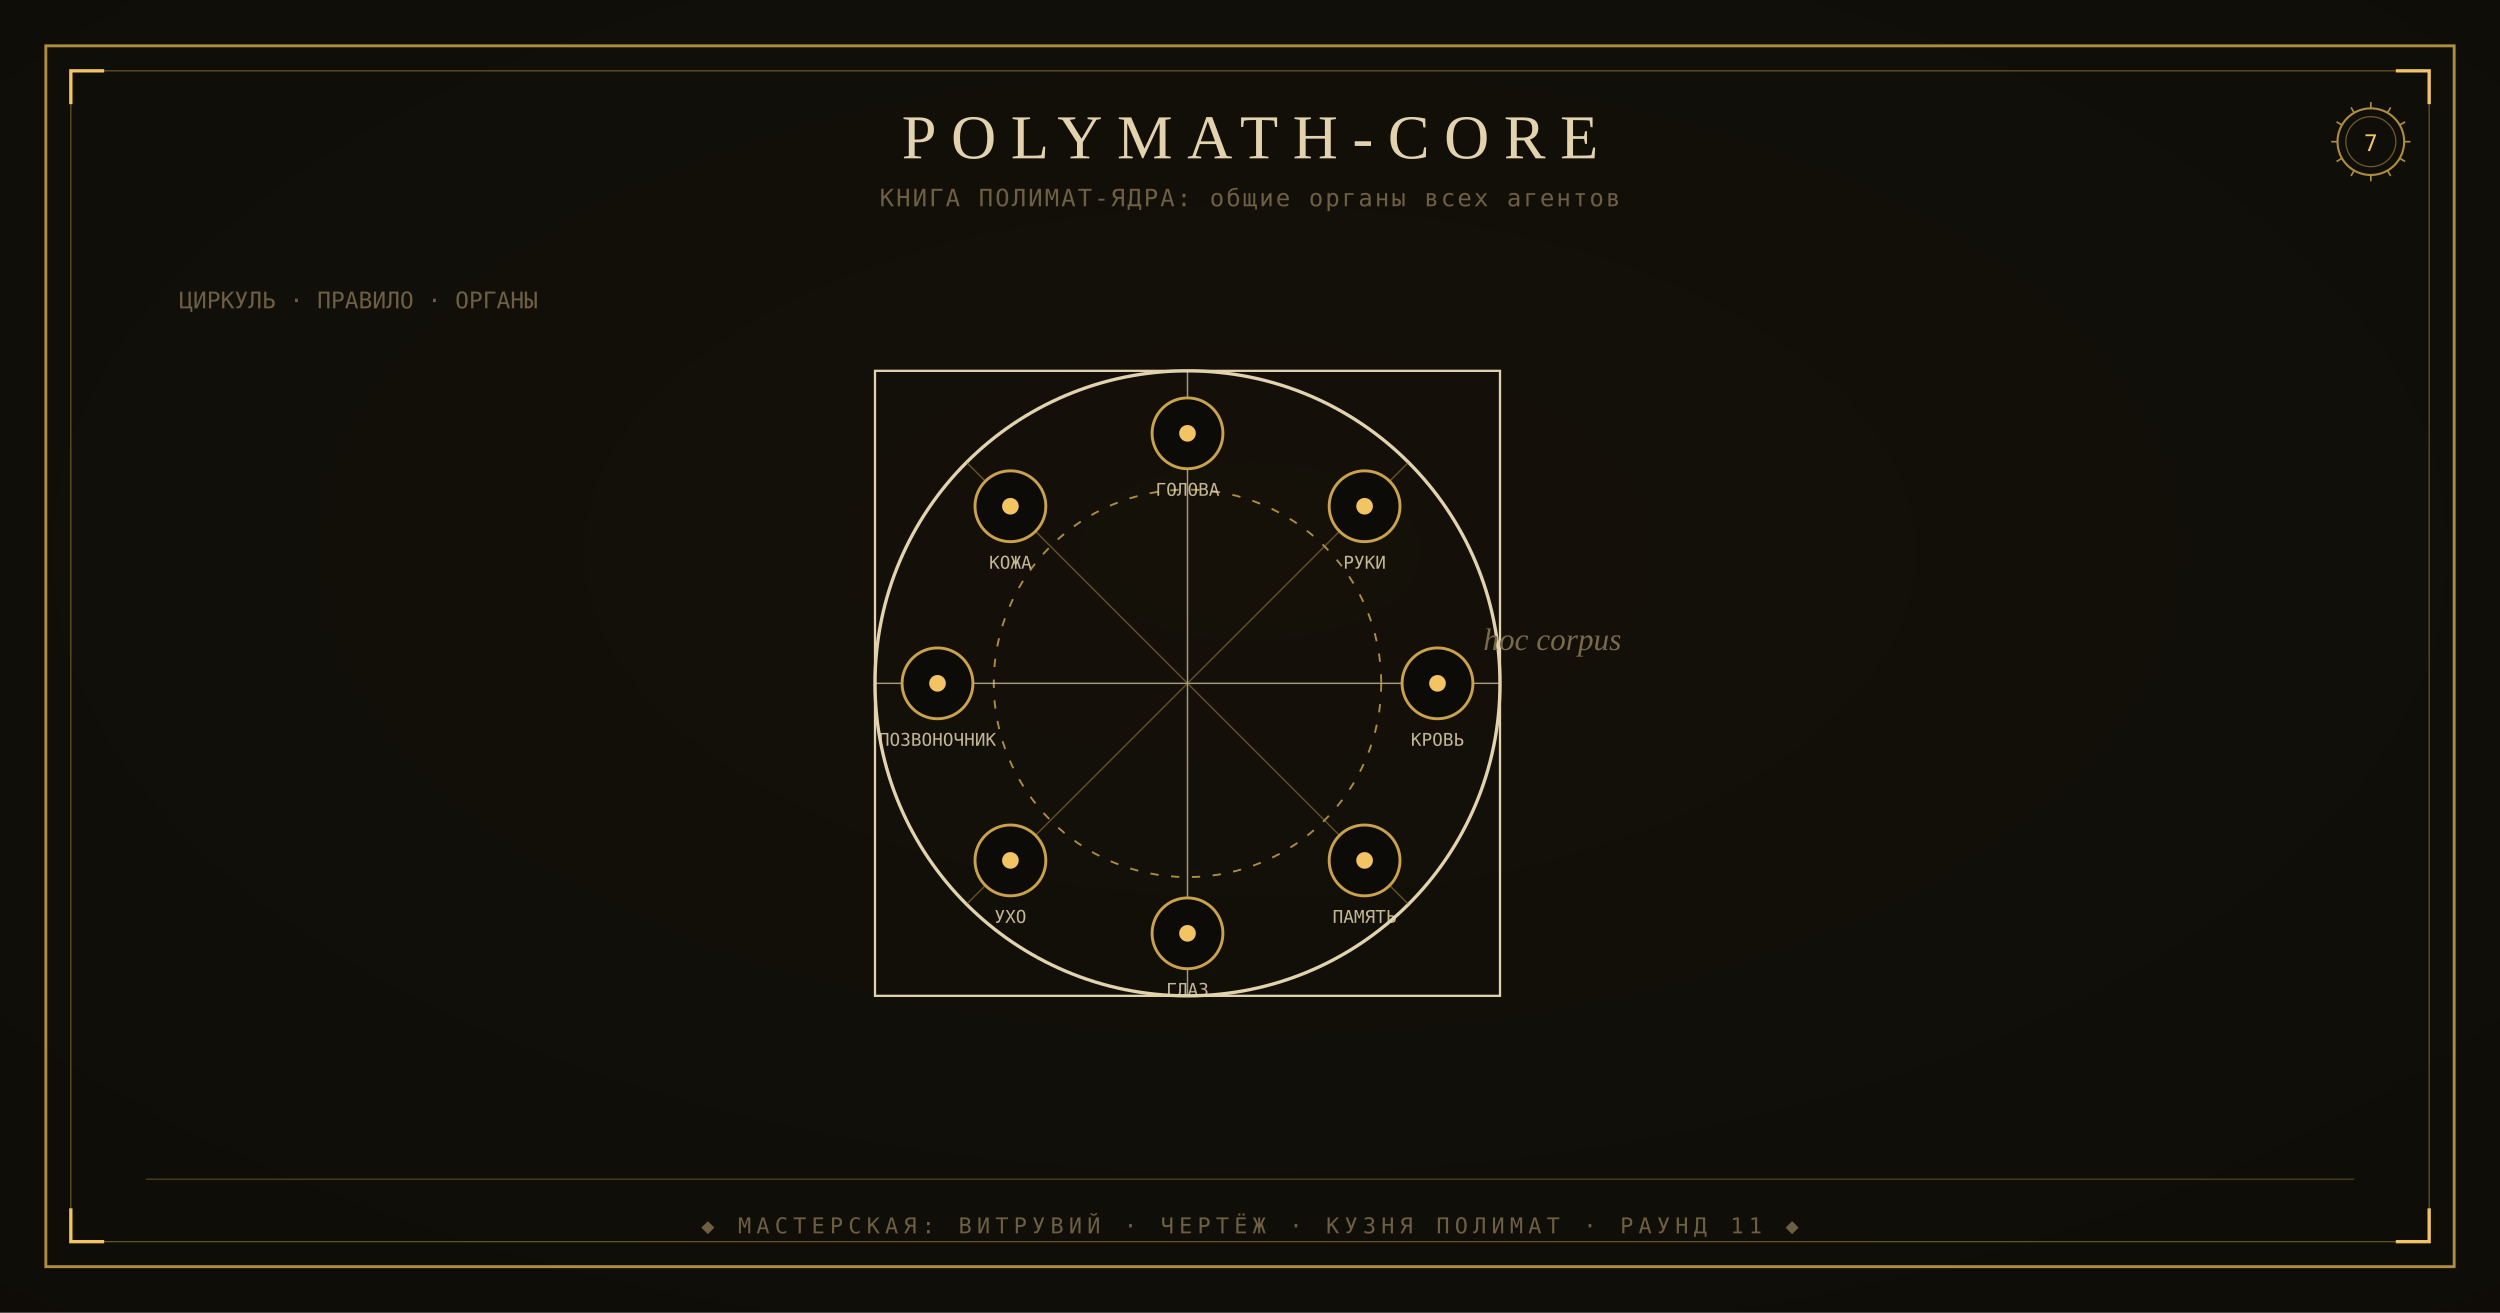
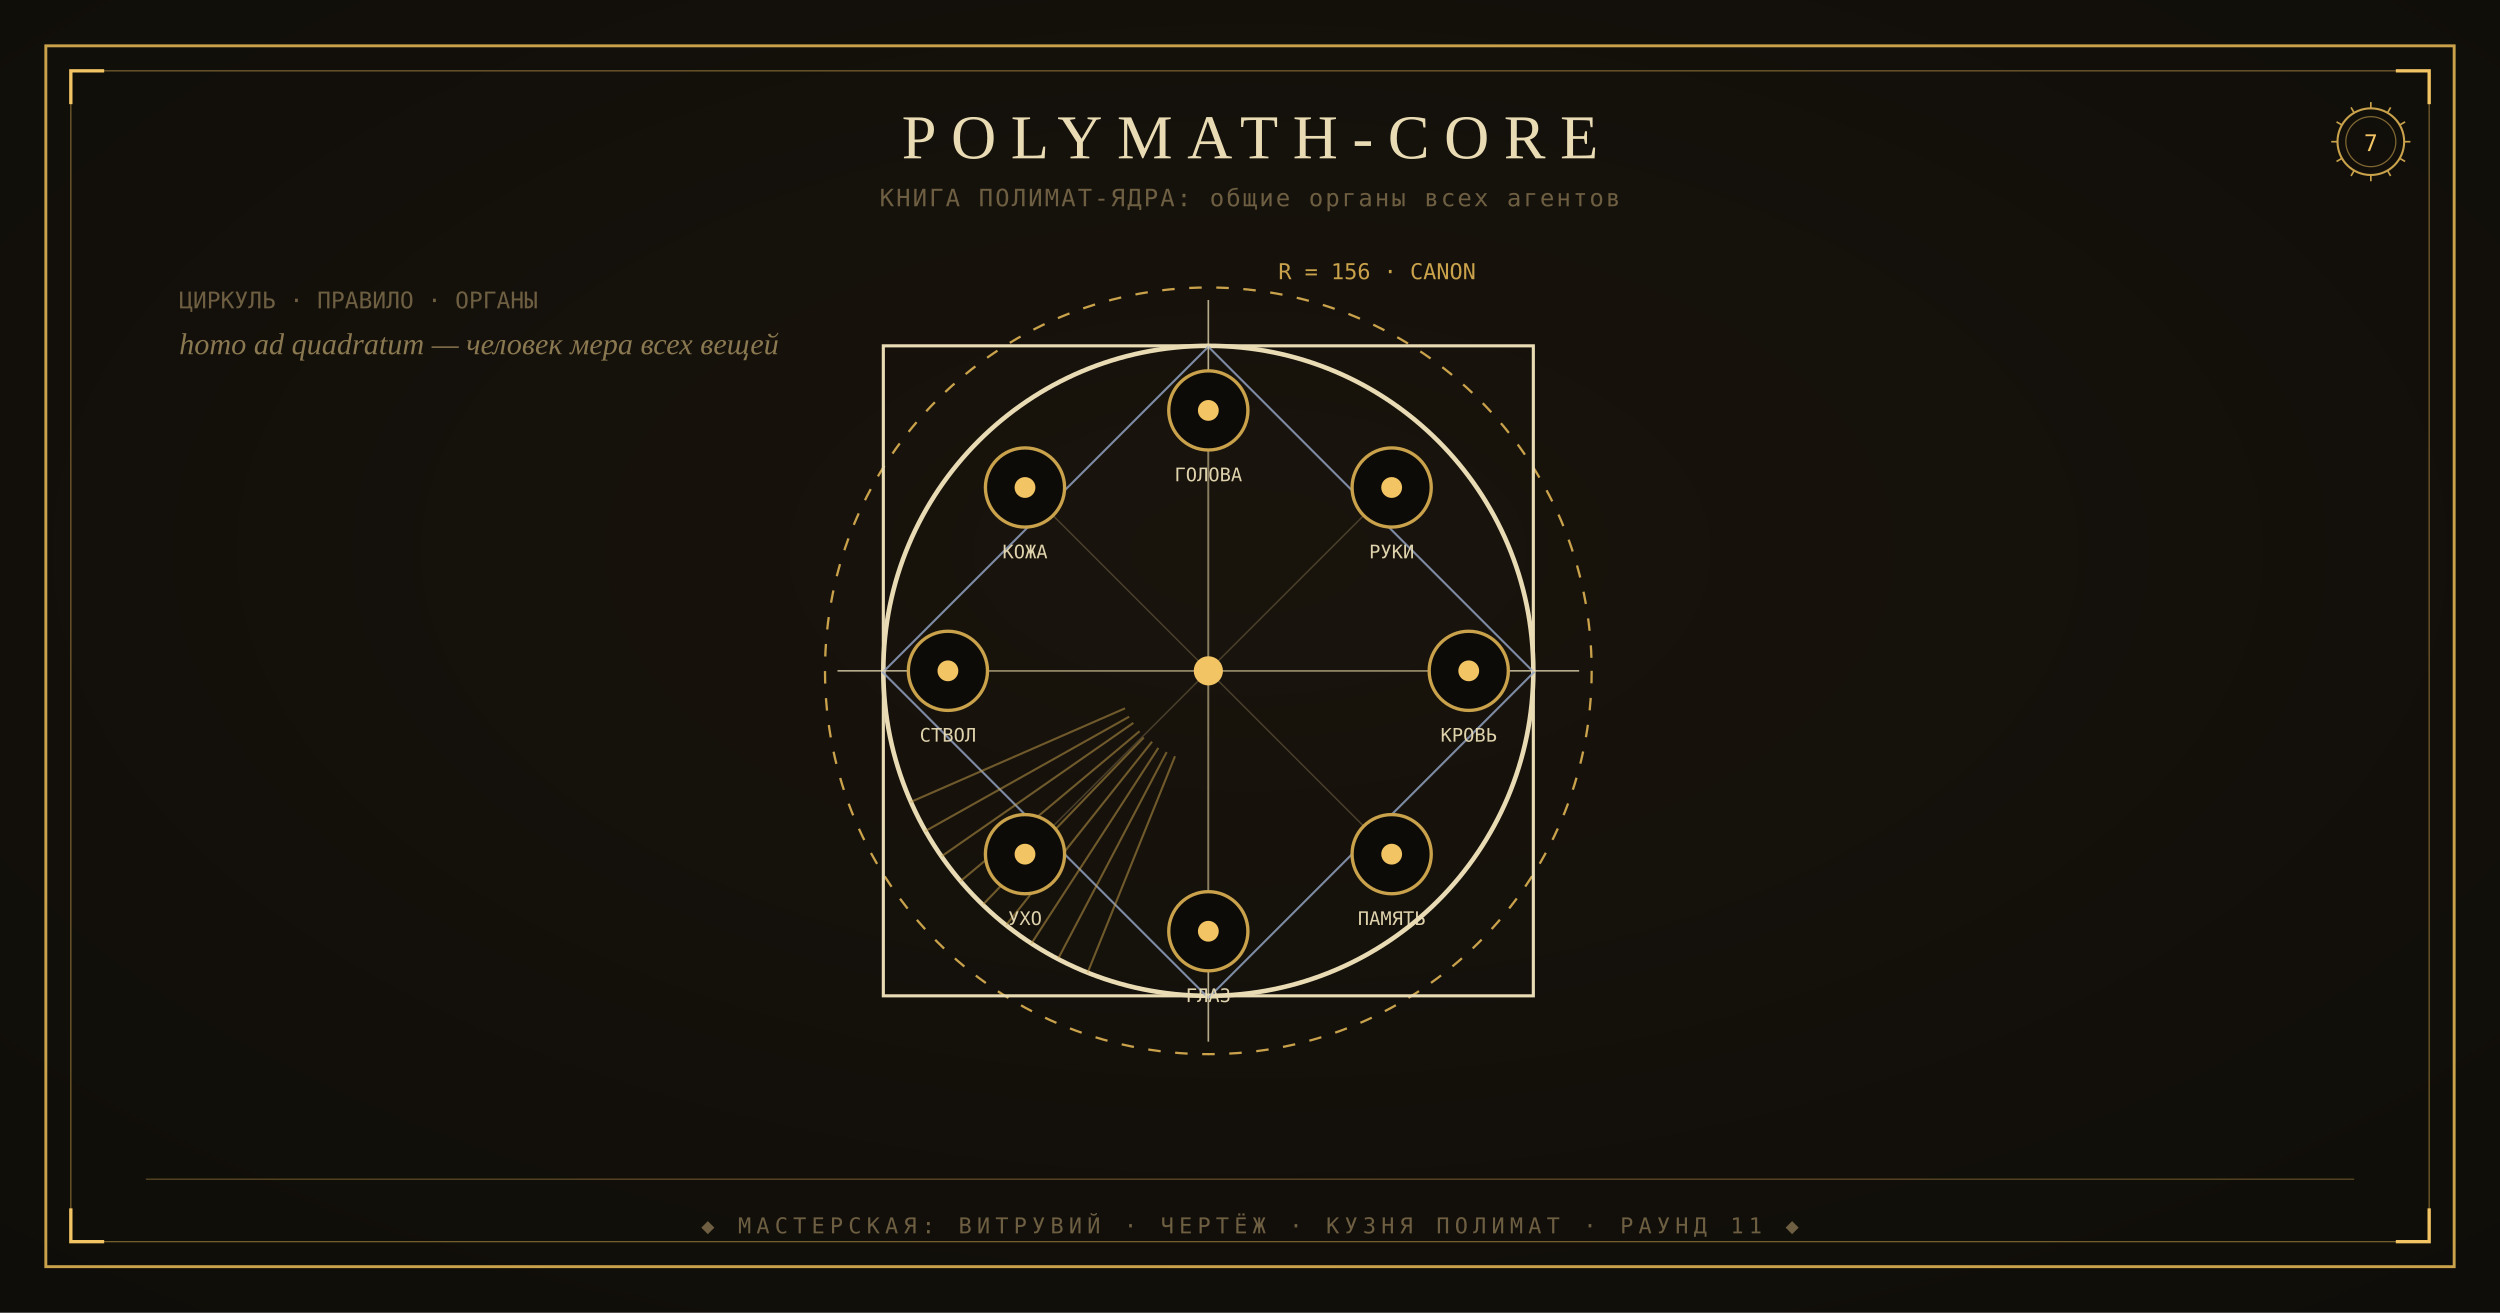
<svg xmlns="http://www.w3.org/2000/svg" viewBox="0 0 1200 630" width="1200" height="630">
  <rect width="1200" height="630" fill="#0D0B08" />
  <radialGradient id="vig7" cx="0.5" cy="0.42" r="0.95">
-     <stop offset="0" stop-color="#161209" />
+     <stop offset="0" stop-color="#1A150C" />
    <stop offset="1" stop-color="#0D0B08" />
  </radialGradient>
  <rect width="1200" height="630" fill="url(#vig7)" opacity="0.9" />
-   <rect x="22" y="22" width="1156" height="586" fill="none" stroke="#B08D3E" stroke-width="1.4" />
-   <rect x="34" y="34" width="1132" height="562" fill="none" stroke="#B08D3E" stroke-width="0.6" opacity="0.55" />
+   <rect x="22" y="22" width="1156" height="586" fill="none" stroke="#C9A24B" stroke-width="1.4" />
+   <rect x="34" y="34" width="1132" height="562" fill="none" stroke="#C9A24B" stroke-width="0.6" opacity="0.55" />
  <path d="M 34 50 L 34 34 L 50 34" fill="none" stroke="#F2C464" stroke-width="1.6" />
  <path d="M 1166 50 L 1166 34 L 1150 34" fill="none" stroke="#F2C464" stroke-width="1.6" />
  <path d="M 34 580 L 34 596 L 50 596" fill="none" stroke="#F2C464" stroke-width="1.6" />
  <path d="M 1166 580 L 1166 596 L 1150 596" fill="none" stroke="#F2C464" stroke-width="1.6" />
-   <text x="600.0" y="76" text-anchor="middle" font-family="Georgia, 'Times New Roman', serif" font-size="30" fill="#E2D3AE" letter-spacing="7">POLYMATH-CORE</text>
+   <text x="600.0" y="76" text-anchor="middle" font-family="Georgia, 'Times New Roman', serif" font-size="30" fill="#E9DCB4" letter-spacing="7">POLYMATH-CORE</text>
  <text x="600.0" y="99" text-anchor="middle" font-family="'Cascadia Mono', ui-monospace, Consolas, monospace" font-size="11.5" fill="#6E5F42" letter-spacing="1">КНИГА ПОЛИМАТ-ЯДРА: общие органы всех агентов</text>
  <g transform="translate(1138,68)">
-     <circle r="16" fill="none" stroke="#B08D3E" stroke-width="1" />
-     <circle r="12" fill="none" stroke="#B08D3E" stroke-width="0.6" opacity="0.6" />
+     <circle r="16" fill="none" stroke="#C9A24B" stroke-width="1" />
+     <circle r="12" fill="none" stroke="#C9A24B" stroke-width="0.6" opacity="0.6" />
    <text y="4.5" text-anchor="middle" font-family="'Cascadia Mono', ui-monospace, Consolas, monospace" font-size="11" fill="#F2C464">7</text>
-     <g stroke="#B08D3E" stroke-width="0.8">
+     <g stroke="#C9A24B" stroke-width="0.8">
      <line x1="0" y1="-19" x2="0" y2="-16" transform="rotate(0)" />
      <line x1="0" y1="-19" x2="0" y2="-16" transform="rotate(30)" />
      <line x1="0" y1="-19" x2="0" y2="-16" transform="rotate(60)" />
      <line x1="0" y1="-19" x2="0" y2="-16" transform="rotate(90)" />
      <line x1="0" y1="-19" x2="0" y2="-16" transform="rotate(120)" />
      <line x1="0" y1="-19" x2="0" y2="-16" transform="rotate(150)" />
      <line x1="0" y1="-19" x2="0" y2="-16" transform="rotate(180)" />
      <line x1="0" y1="-19" x2="0" y2="-16" transform="rotate(210)" />
      <line x1="0" y1="-19" x2="0" y2="-16" transform="rotate(240)" />
      <line x1="0" y1="-19" x2="0" y2="-16" transform="rotate(270)" />
      <line x1="0" y1="-19" x2="0" y2="-16" transform="rotate(300)" />
      <line x1="0" y1="-19" x2="0" y2="-16" transform="rotate(330)" />
    </g>
  </g>
-   <line x1="70" y1="566" x2="1130" y2="566" stroke="#B08D3E" stroke-width="0.5" opacity="0.5" />
+   <line x1="70" y1="566" x2="1130" y2="566" stroke="#C9A24B" stroke-width="0.5" opacity="0.5" />
  <text x="600.0" y="592" text-anchor="middle" font-family="'Cascadia Mono', ui-monospace, Consolas, monospace" font-size="10.5" fill="#6E5F42" letter-spacing="2.5">◆ МАСТЕРСКАЯ: ВИТРУВИЙ · ЧЕРТЁЖ · КУЗНЯ ПОЛИМАТ · РАУНД 11 ◆</text>
  <clipPath id="clip7">
    <rect x="70" y="118" width="1060" height="404" />
  </clipPath>
  <g clip-path="url(#clip7)">
-     <circle cx="570.0" cy="328.0" r="150" fill="none" stroke="#E2D3AE" stroke-width="1.6" />
-     <rect x="420.0" y="178.0" width="300" height="300" fill="none" stroke="#E2D3AE" stroke-width="1.1" />
-     <circle cx="570.0" cy="328.0" r="93" fill="none" stroke="#B08D3E" stroke-width="0.9" stroke-dasharray="4 6" />
-     <line x1="420.0" y1="328.0" x2="720.0" y2="328.0" stroke="#E2D3AE" stroke-width="0.7" opacity="0.7" />
-     <line x1="570.0" y1="178.0" x2="570.0" y2="478.0" stroke="#E2D3AE" stroke-width="0.7" opacity="0.7" />
-     <line x1="464" y1="222" x2="676" y2="434" stroke="#B08D3E" stroke-width="0.7" opacity="0.5" />
-     <line x1="676" y1="222" x2="464" y2="434" stroke="#B08D3E" stroke-width="0.7" opacity="0.5" />
-     <circle cx="570" cy="208" r="17" fill="#0D0B08" stroke="#C9A24B" stroke-width="1.4" />
-     <circle cx="570" cy="208" r="4" fill="#F2C464" />
-     <text x="570" y="238" text-anchor="middle" font-family="'Cascadia Mono', ui-monospace, Consolas, monospace" font-size="8.5" fill="#E2D3AE" opacity="0.85">ГОЛОВА</text>
-     <circle cx="655" cy="243" r="17" fill="#0D0B08" stroke="#C9A24B" stroke-width="1.4" />
-     <circle cx="655" cy="243" r="4" fill="#F2C464" />
-     <text x="655" y="273" text-anchor="middle" font-family="'Cascadia Mono', ui-monospace, Consolas, monospace" font-size="8.5" fill="#E2D3AE" opacity="0.85">РУКИ</text>
-     <circle cx="690" cy="328" r="17" fill="#0D0B08" stroke="#C9A24B" stroke-width="1.4" />
-     <circle cx="690" cy="328" r="4" fill="#F2C464" />
-     <text x="690" y="358" text-anchor="middle" font-family="'Cascadia Mono', ui-monospace, Consolas, monospace" font-size="8.5" fill="#E2D3AE" opacity="0.85">КРОВЬ</text>
-     <circle cx="655" cy="413" r="17" fill="#0D0B08" stroke="#C9A24B" stroke-width="1.4" />
-     <circle cx="655" cy="413" r="4" fill="#F2C464" />
-     <text x="655" y="443" text-anchor="middle" font-family="'Cascadia Mono', ui-monospace, Consolas, monospace" font-size="8.5" fill="#E2D3AE" opacity="0.85">ПАМЯТЬ</text>
-     <circle cx="570" cy="448" r="17" fill="#0D0B08" stroke="#C9A24B" stroke-width="1.4" />
-     <circle cx="570" cy="448" r="4" fill="#F2C464" />
-     <text x="570" y="478" text-anchor="middle" font-family="'Cascadia Mono', ui-monospace, Consolas, monospace" font-size="8.5" fill="#E2D3AE" opacity="0.85">ГЛАЗ</text>
-     <circle cx="485" cy="413" r="17" fill="#0D0B08" stroke="#C9A24B" stroke-width="1.4" />
-     <circle cx="485" cy="413" r="4" fill="#F2C464" />
-     <text x="485" y="443" text-anchor="middle" font-family="'Cascadia Mono', ui-monospace, Consolas, monospace" font-size="8.5" fill="#E2D3AE" opacity="0.85">УХО</text>
-     <circle cx="450" cy="328" r="17" fill="#0D0B08" stroke="#C9A24B" stroke-width="1.4" />
-     <circle cx="450" cy="328" r="4" fill="#F2C464" />
-     <text x="450" y="358" text-anchor="middle" font-family="'Cascadia Mono', ui-monospace, Consolas, monospace" font-size="8.5" fill="#E2D3AE" opacity="0.85">ПОЗВОНОЧНИК</text>
-     <circle cx="485" cy="243" r="17" fill="#0D0B08" stroke="#C9A24B" stroke-width="1.4" />
-     <circle cx="485" cy="243" r="4" fill="#F2C464" />
-     <text x="485" y="273" text-anchor="middle" font-family="'Cascadia Mono', ui-monospace, Consolas, monospace" font-size="8.5" fill="#E2D3AE" opacity="0.85">КОЖА</text>
-     <text x="712.0" y="312.0" font-family="Georgia, 'Times New Roman', serif" font-style="italic" font-size="15" fill="#7A6A4C">hoc corpus</text>
+     <circle cx="580.0" cy="322.0" r="156" fill="none" stroke="#E9DCB4" stroke-width="2.2" />
+     <circle cx="580.0" cy="322.0" r="184" fill="none" stroke="#C9A24B" stroke-width="1.1" stroke-dasharray="6 7" />
+     <rect x="424.0" y="166.0" width="312" height="312" fill="none" stroke="#E9DCB4" stroke-width="1.5" />
+     <g transform="rotate(45 580.0 322.0)">
+       <rect x="470" y="212" width="221" height="221" fill="none" stroke="#8FA0BF" stroke-width="1" opacity="0.85" />
+     </g>
+     <line x1="564" y1="363" x2="522" y2="467" stroke="#C9A24B" stroke-width="1" opacity="0.5" />
+     <line x1="560" y1="361" x2="508" y2="460" stroke="#C9A24B" stroke-width="1" opacity="0.5" />
+     <line x1="556" y1="359" x2="495" y2="453" stroke="#C9A24B" stroke-width="1" opacity="0.5" />
+     <line x1="553" y1="356" x2="483" y2="444" stroke="#C9A24B" stroke-width="1" opacity="0.5" />
+     <line x1="549" y1="354" x2="472" y2="434" stroke="#C9A24B" stroke-width="1" opacity="0.5" />
+     <line x1="547" y1="351" x2="461" y2="423" stroke="#C9A24B" stroke-width="1" opacity="0.5" />
+     <line x1="544" y1="347" x2="452" y2="411" stroke="#C9A24B" stroke-width="1" opacity="0.5" />
+     <line x1="542" y1="344" x2="444" y2="399" stroke="#C9A24B" stroke-width="1" opacity="0.5" />
+     <line x1="540" y1="340" x2="437" y2="385" stroke="#C9A24B" stroke-width="1" opacity="0.5" />
+     <line x1="402.0" y1="322.0" x2="758.0" y2="322.0" stroke="#E9DCB4" stroke-width="0.8" opacity="0.75" />
+     <line x1="580.0" y1="144.0" x2="580.0" y2="500.0" stroke="#E9DCB4" stroke-width="0.8" opacity="0.75" />
+     <text x="661" y="134" text-anchor="middle" font-family="'Cascadia Mono', ui-monospace, Consolas, monospace" font-size="10.5" fill="#C9A24B">R = 156 · CANON</text>
+     <line x1="580.0" y1="322.0" x2="580" y2="197" stroke="#6E5F42" stroke-width="0.7" opacity="0.6" />
+     <circle cx="580" cy="197" r="19" fill="#0D0B08" stroke="#C9A24B" stroke-width="1.6" />
+     <circle cx="580" cy="197" r="5" fill="#F2C464" />
+     <text x="580" y="231" text-anchor="middle" font-family="'Cascadia Mono', ui-monospace, Consolas, monospace" font-size="9" fill="#E9DCB4" opacity="0.95">ГОЛОВА</text>
+     <line x1="580.0" y1="322.0" x2="668" y2="234" stroke="#6E5F42" stroke-width="0.7" opacity="0.6" />
+     <circle cx="668" cy="234" r="19" fill="#0D0B08" stroke="#C9A24B" stroke-width="1.6" />
+     <circle cx="668" cy="234" r="5" fill="#F2C464" />
+     <text x="668" y="268" text-anchor="middle" font-family="'Cascadia Mono', ui-monospace, Consolas, monospace" font-size="9" fill="#E9DCB4" opacity="0.95">РУКИ</text>
+     <line x1="580.0" y1="322.0" x2="705" y2="322" stroke="#6E5F42" stroke-width="0.7" opacity="0.6" />
+     <circle cx="705" cy="322" r="19" fill="#0D0B08" stroke="#C9A24B" stroke-width="1.6" />
+     <circle cx="705" cy="322" r="5" fill="#F2C464" />
+     <text x="705" y="356" text-anchor="middle" font-family="'Cascadia Mono', ui-monospace, Consolas, monospace" font-size="9" fill="#E9DCB4" opacity="0.95">КРОВЬ</text>
+     <line x1="580.0" y1="322.0" x2="668" y2="410" stroke="#6E5F42" stroke-width="0.7" opacity="0.6" />
+     <circle cx="668" cy="410" r="19" fill="#0D0B08" stroke="#C9A24B" stroke-width="1.6" />
+     <circle cx="668" cy="410" r="5" fill="#F2C464" />
+     <text x="668" y="444" text-anchor="middle" font-family="'Cascadia Mono', ui-monospace, Consolas, monospace" font-size="9" fill="#E9DCB4" opacity="0.95">ПАМЯТЬ</text>
+     <line x1="580.0" y1="322.0" x2="580" y2="447" stroke="#6E5F42" stroke-width="0.7" opacity="0.6" />
+     <circle cx="580" cy="447" r="19" fill="#0D0B08" stroke="#C9A24B" stroke-width="1.6" />
+     <circle cx="580" cy="447" r="5" fill="#F2C464" />
+     <text x="580" y="481" text-anchor="middle" font-family="'Cascadia Mono', ui-monospace, Consolas, monospace" font-size="9" fill="#E9DCB4" opacity="0.95">ГЛАЗ</text>
+     <line x1="580.0" y1="322.0" x2="492" y2="410" stroke="#6E5F42" stroke-width="0.7" opacity="0.6" />
+     <circle cx="492" cy="410" r="19" fill="#0D0B08" stroke="#C9A24B" stroke-width="1.6" />
+     <circle cx="492" cy="410" r="5" fill="#F2C464" />
+     <text x="492" y="444" text-anchor="middle" font-family="'Cascadia Mono', ui-monospace, Consolas, monospace" font-size="9" fill="#E9DCB4" opacity="0.95">УХО</text>
+     <line x1="580.0" y1="322.0" x2="455" y2="322" stroke="#6E5F42" stroke-width="0.7" opacity="0.6" />
+     <circle cx="455" cy="322" r="19" fill="#0D0B08" stroke="#C9A24B" stroke-width="1.6" />
+     <circle cx="455" cy="322" r="5" fill="#F2C464" />
+     <text x="455" y="356" text-anchor="middle" font-family="'Cascadia Mono', ui-monospace, Consolas, monospace" font-size="9" fill="#E9DCB4" opacity="0.95">СТВОЛ</text>
+     <line x1="580.0" y1="322.0" x2="492" y2="234" stroke="#6E5F42" stroke-width="0.7" opacity="0.6" />
+     <circle cx="492" cy="234" r="19" fill="#0D0B08" stroke="#C9A24B" stroke-width="1.6" />
+     <circle cx="492" cy="234" r="5" fill="#F2C464" />
+     <text x="492" y="268" text-anchor="middle" font-family="'Cascadia Mono', ui-monospace, Consolas, monospace" font-size="9" fill="#E9DCB4" opacity="0.95">КОЖА</text>
+     <circle cx="580.0" cy="322.0" r="7" fill="#F2C464" />
    <text x="86" y="148" font-family="'Cascadia Mono', ui-monospace, Consolas, monospace" font-size="11" fill="#6E5F42">ЦИРКУЛЬ · ПРАВИЛО · ОРГАНЫ</text>
+     <text x="86" y="170" font-family="Georgia, 'Times New Roman', serif" font-style="italic" font-size="14.5" fill="#8A7850">homo ad quadratum — человек мера всех вещей</text>
  </g>
</svg>
